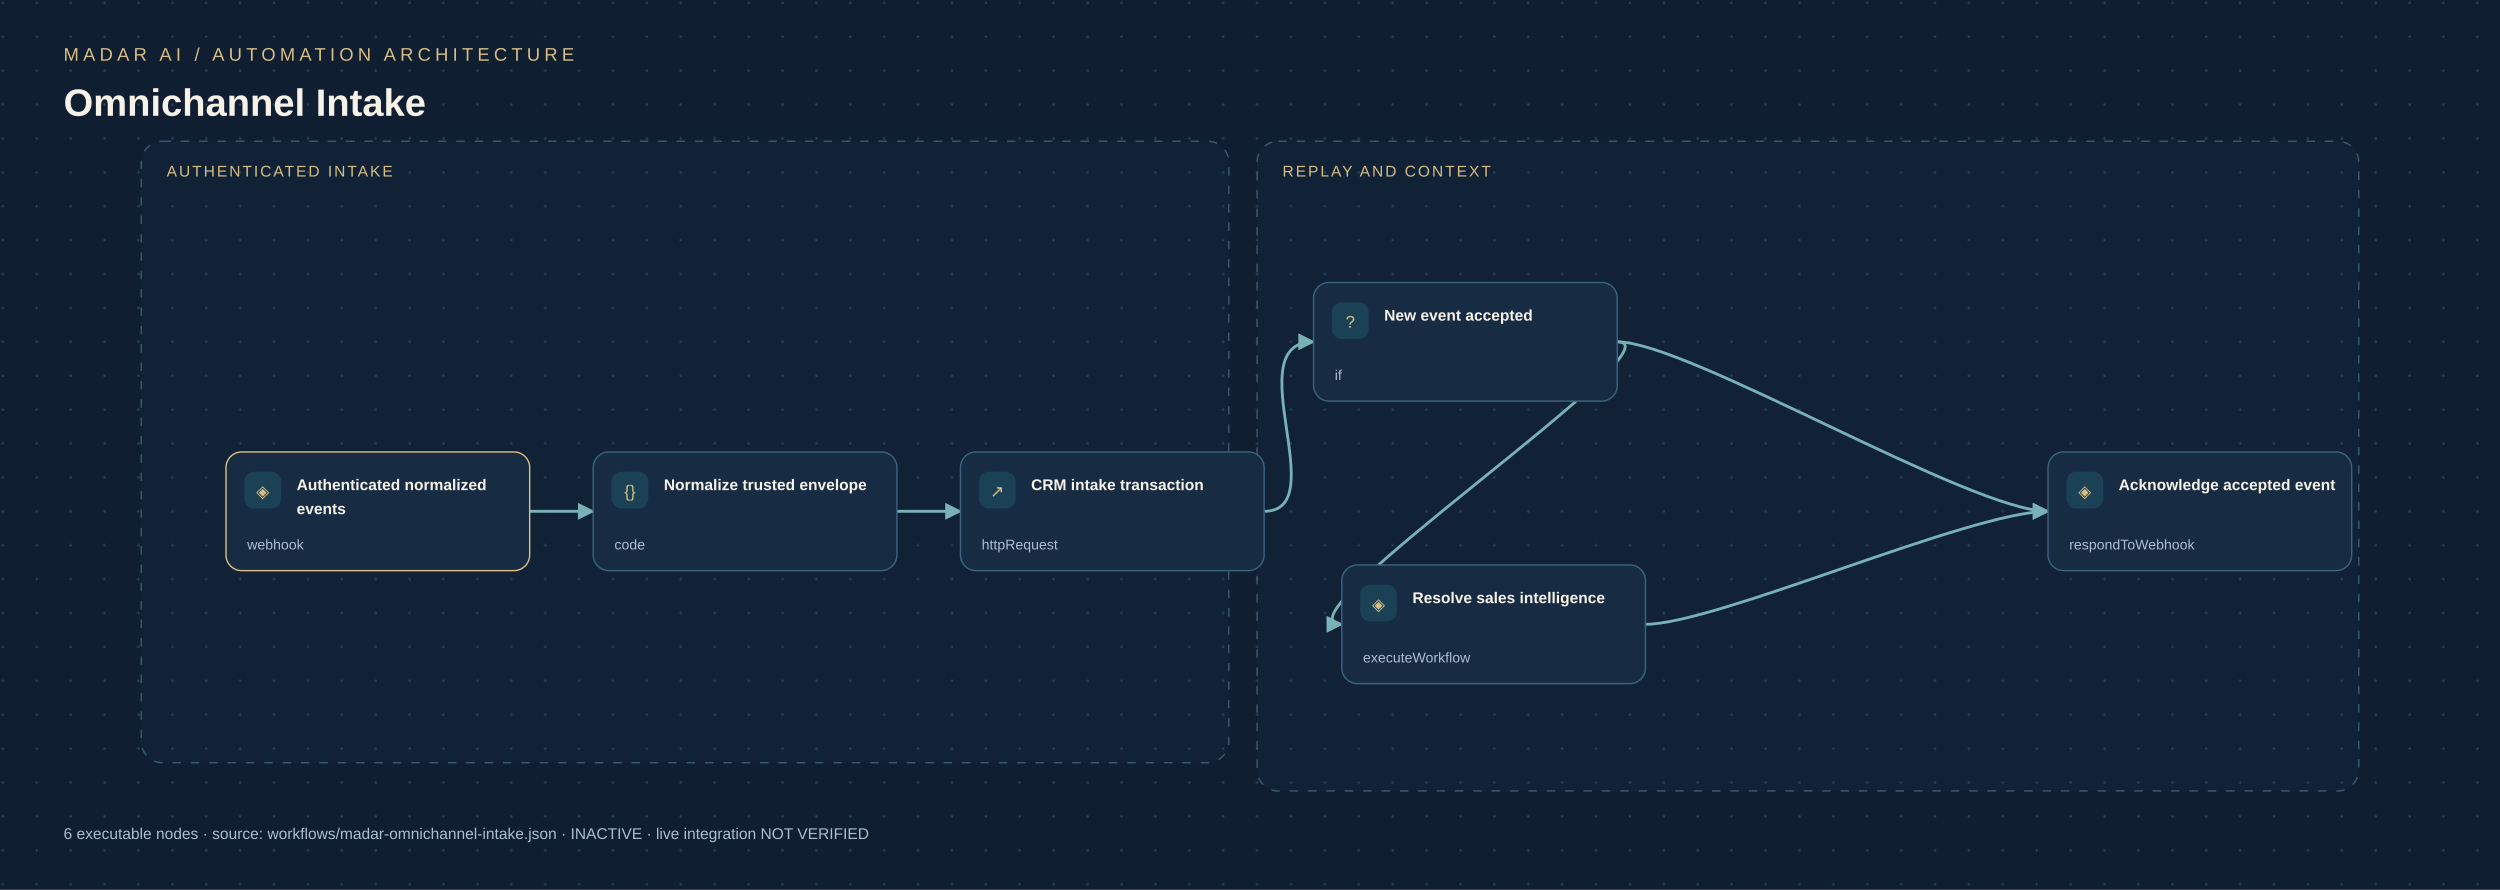
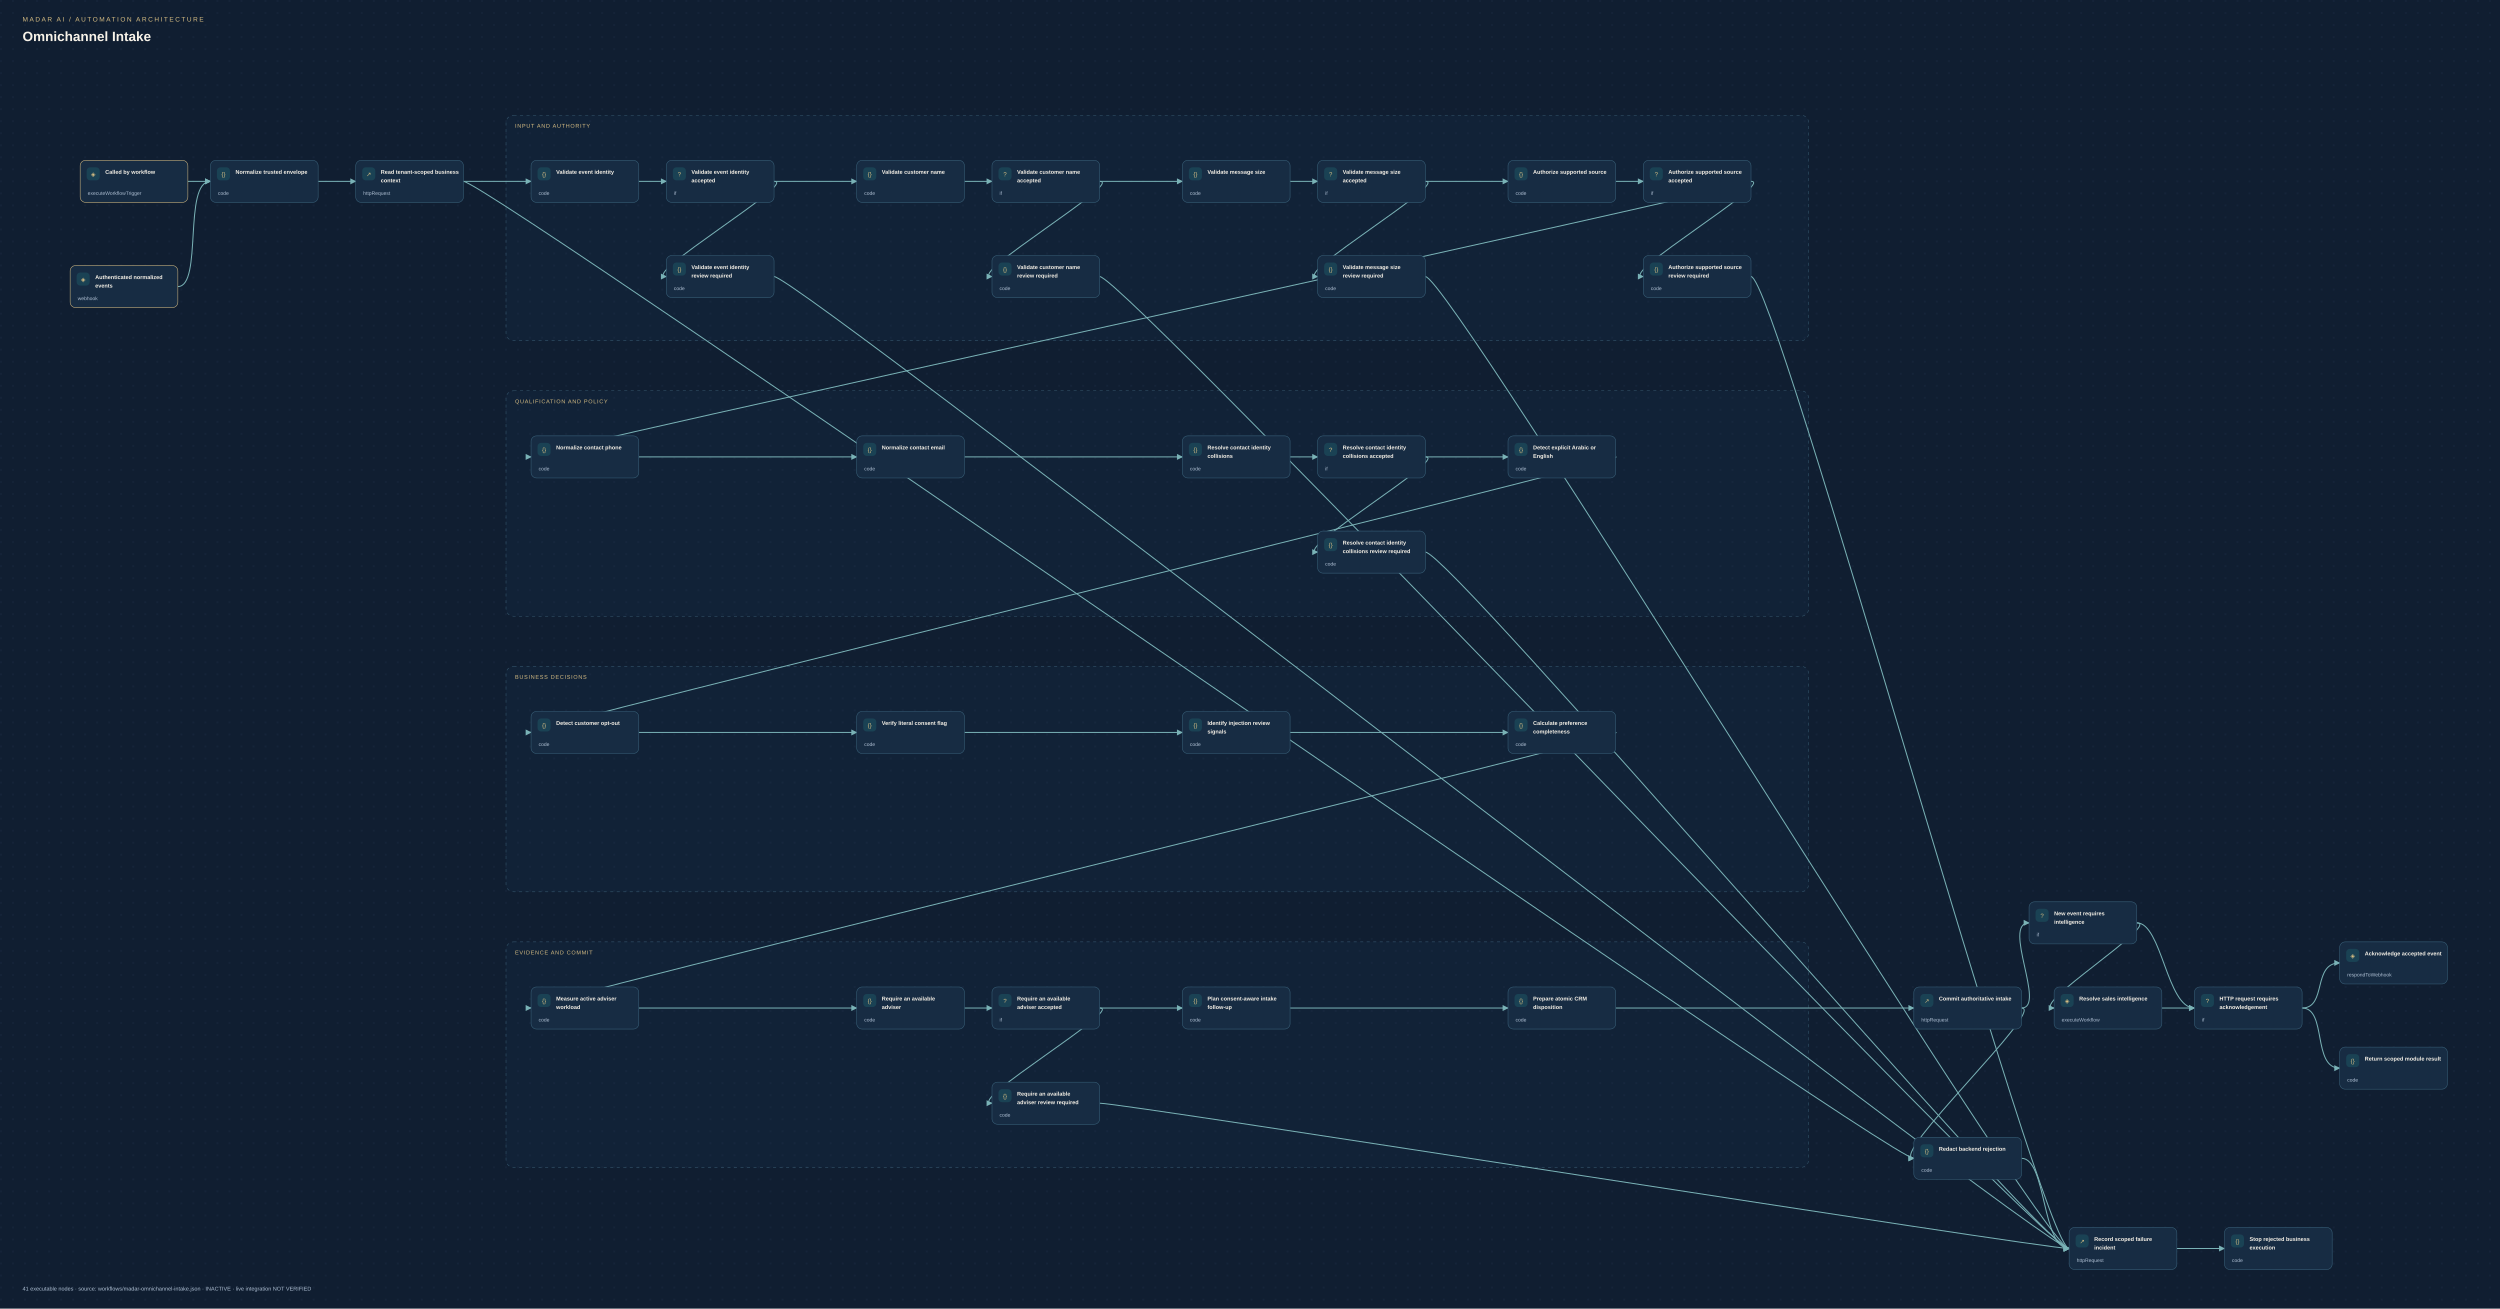
- <svg xmlns="http://www.w3.org/2000/svg" width="1770" height="630" viewBox="0 0 1770 630" role="img" aria-labelledby="title desc">
+ <svg xmlns="http://www.w3.org/2000/svg" width="4990" height="2612" viewBox="0 0 4990 2612" role="img" aria-labelledby="title desc">
  <defs>
    <pattern id="dots" width="24" height="24" patternUnits="userSpaceOnUse">
      <circle cx="2" cy="2" r="1" fill="#263b53" />
    </pattern>
    <marker id="arrow" viewBox="0 0 10 10" refX="9" refY="5" markerWidth="6" markerHeight="6" orient="auto">
      <path d="M0 0L10 5L0 10" fill="#79b2b6" />
    </marker>
  </defs>
-   <rect width="1770" height="630" fill="#101E31" />
-   <rect width="1770" height="630" fill="url(#dots)" />
+   <rect width="4990" height="2612" fill="#101E31" />
+   <rect width="4990" height="2612" fill="url(#dots)" />
  <g font-family="Segoe UI,Arial,sans-serif">
    <text x="45" y="43" fill="#D8BE83" font-size="13" letter-spacing="3">MADAR AI / AUTOMATION ARCHITECTURE</text>
    <text x="45" y="82" fill="#F7F2E8" font-size="27" font-weight="600">Omnichannel Intake</text>
-     <rect x="100" y="100" width="770" height="440" rx="15" fill="#193B572a" stroke="#385b72" stroke-dasharray="6 7" />
-     <text x="118" y="125" fill="#D8BE83" font-size="11" letter-spacing="1.4">AUTHENTICATED INTAKE</text>
-     <rect x="890" y="100" width="780" height="460" rx="15" fill="#193B572a" stroke="#385b72" stroke-dasharray="6 7" />
-     <text x="908" y="125" fill="#D8BE83" font-size="11" letter-spacing="1.4">REPLAY AND CONTEXT</text>
+     <rect x="1010" y="230" width="2600" height="450" rx="15" fill="#193B572a" stroke="#385b72" stroke-dasharray="6 7" />
+     <text x="1028" y="255" fill="#D8BE83" font-size="11" letter-spacing="1.4">INPUT AND AUTHORITY</text>
+     <rect x="1010" y="780" width="2600" height="450" rx="15" fill="#193B572a" stroke="#385b72" stroke-dasharray="6 7" />
+     <text x="1028" y="805" fill="#D8BE83" font-size="11" letter-spacing="1.4">QUALIFICATION AND POLICY</text>
+     <rect x="1010" y="1330" width="2600" height="450" rx="15" fill="#193B572a" stroke="#385b72" stroke-dasharray="6 7" />
+     <text x="1028" y="1355" fill="#D8BE83" font-size="11" letter-spacing="1.4">BUSINESS DECISIONS</text>
+     <rect x="1010" y="1880" width="2600" height="450" rx="15" fill="#193B572a" stroke="#385b72" stroke-dasharray="6 7" />
+     <text x="1028" y="1905" fill="#D8BE83" font-size="11" letter-spacing="1.4">EVIDENCE AND COMMIT</text>
    <path d="M375,362 C425,362 365,362 420,362" fill="none" stroke="#79b2b6" stroke-width="2" marker-end="url(#arrow)" />
-     <path d="M635,362 C685,362 625,362 680,362" fill="none" stroke="#79b2b6" stroke-width="2" marker-end="url(#arrow)" />
-     <path d="M895,362 C945,362 875,242 930,242" fill="none" stroke="#79b2b6" stroke-width="2" marker-end="url(#arrow)" />
-     <path d="M1145,242 C1195,242 895,442 950,442" fill="none" stroke="#79b2b6" stroke-width="2" marker-end="url(#arrow)" />
-     <path d="M1145,242 C1195,242 1395,362 1450,362" fill="none" stroke="#79b2b6" stroke-width="2" marker-end="url(#arrow)" />
-     <path d="M1165,442 C1215,442 1395,362 1450,362" fill="none" stroke="#79b2b6" stroke-width="2" marker-end="url(#arrow)" />
-     <g data-node-id="intake-webhook">
+     <path d="M355,572 C405,572 365,362 420,362" fill="none" stroke="#79b2b6" stroke-width="2" marker-end="url(#arrow)" />
+     <path d="M635,362 C685,362 655,362 710,362" fill="none" stroke="#79b2b6" stroke-width="2" marker-end="url(#arrow)" />
+     <path d="M925,362 C975,362 1005,362 1060,362" fill="none" stroke="#79b2b6" stroke-width="2" marker-end="url(#arrow)" />
+     <path d="M925,362 C975,362 3765,2312 3820,2312" fill="none" stroke="#79b2b6" stroke-width="2" marker-end="url(#arrow)" />
+     <path d="M1275,362 C1325,362 1275,362 1330,362" fill="none" stroke="#79b2b6" stroke-width="2" marker-end="url(#arrow)" />
+     <path d="M1545,362 C1595,362 1655,362 1710,362" fill="none" stroke="#79b2b6" stroke-width="2" marker-end="url(#arrow)" />
+     <path d="M1545,362 C1595,362 1275,552 1330,552" fill="none" stroke="#79b2b6" stroke-width="2" marker-end="url(#arrow)" />
+     <path d="M1545,552 C1595,552 4075,2492 4130,2492" fill="none" stroke="#79b2b6" stroke-width="2" marker-end="url(#arrow)" />
+     <path d="M1925,362 C1975,362 1925,362 1980,362" fill="none" stroke="#79b2b6" stroke-width="2" marker-end="url(#arrow)" />
+     <path d="M2195,362 C2245,362 2305,362 2360,362" fill="none" stroke="#79b2b6" stroke-width="2" marker-end="url(#arrow)" />
+     <path d="M2195,362 C2245,362 1925,552 1980,552" fill="none" stroke="#79b2b6" stroke-width="2" marker-end="url(#arrow)" />
+     <path d="M2195,552 C2245,552 4075,2492 4130,2492" fill="none" stroke="#79b2b6" stroke-width="2" marker-end="url(#arrow)" />
+     <path d="M2575,362 C2625,362 2575,362 2630,362" fill="none" stroke="#79b2b6" stroke-width="2" marker-end="url(#arrow)" />
+     <path d="M2845,362 C2895,362 2955,362 3010,362" fill="none" stroke="#79b2b6" stroke-width="2" marker-end="url(#arrow)" />
+     <path d="M2845,362 C2895,362 2575,552 2630,552" fill="none" stroke="#79b2b6" stroke-width="2" marker-end="url(#arrow)" />
+     <path d="M2845,552 C2895,552 4075,2492 4130,2492" fill="none" stroke="#79b2b6" stroke-width="2" marker-end="url(#arrow)" />
+     <path d="M3225,362 C3275,362 3225,362 3280,362" fill="none" stroke="#79b2b6" stroke-width="2" marker-end="url(#arrow)" />
+     <path d="M3495,362 C3545,362 1005,912 1060,912" fill="none" stroke="#79b2b6" stroke-width="2" marker-end="url(#arrow)" />
+     <path d="M3495,362 C3545,362 3225,552 3280,552" fill="none" stroke="#79b2b6" stroke-width="2" marker-end="url(#arrow)" />
+     <path d="M3495,552 C3545,552 4075,2492 4130,2492" fill="none" stroke="#79b2b6" stroke-width="2" marker-end="url(#arrow)" />
+     <path d="M1275,912 C1325,912 1655,912 1710,912" fill="none" stroke="#79b2b6" stroke-width="2" marker-end="url(#arrow)" />
+     <path d="M1925,912 C1975,912 2305,912 2360,912" fill="none" stroke="#79b2b6" stroke-width="2" marker-end="url(#arrow)" />
+     <path d="M2575,912 C2625,912 2575,912 2630,912" fill="none" stroke="#79b2b6" stroke-width="2" marker-end="url(#arrow)" />
+     <path d="M2845,912 C2895,912 2955,912 3010,912" fill="none" stroke="#79b2b6" stroke-width="2" marker-end="url(#arrow)" />
+     <path d="M2845,912 C2895,912 2575,1102 2630,1102" fill="none" stroke="#79b2b6" stroke-width="2" marker-end="url(#arrow)" />
+     <path d="M2845,1102 C2895,1102 4075,2492 4130,2492" fill="none" stroke="#79b2b6" stroke-width="2" marker-end="url(#arrow)" />
+     <path d="M3225,912 C3275,912 1005,1462 1060,1462" fill="none" stroke="#79b2b6" stroke-width="2" marker-end="url(#arrow)" />
+     <path d="M1275,1462 C1325,1462 1655,1462 1710,1462" fill="none" stroke="#79b2b6" stroke-width="2" marker-end="url(#arrow)" />
+     <path d="M1925,1462 C1975,1462 2305,1462 2360,1462" fill="none" stroke="#79b2b6" stroke-width="2" marker-end="url(#arrow)" />
+     <path d="M2575,1462 C2625,1462 2955,1462 3010,1462" fill="none" stroke="#79b2b6" stroke-width="2" marker-end="url(#arrow)" />
+     <path d="M3225,1462 C3275,1462 1005,2012 1060,2012" fill="none" stroke="#79b2b6" stroke-width="2" marker-end="url(#arrow)" />
+     <path d="M1275,2012 C1325,2012 1655,2012 1710,2012" fill="none" stroke="#79b2b6" stroke-width="2" marker-end="url(#arrow)" />
+     <path d="M1925,2012 C1975,2012 1925,2012 1980,2012" fill="none" stroke="#79b2b6" stroke-width="2" marker-end="url(#arrow)" />
+     <path d="M2195,2012 C2245,2012 2305,2012 2360,2012" fill="none" stroke="#79b2b6" stroke-width="2" marker-end="url(#arrow)" />
+     <path d="M2195,2012 C2245,2012 1925,2202 1980,2202" fill="none" stroke="#79b2b6" stroke-width="2" marker-end="url(#arrow)" />
+     <path d="M2195,2202 C2245,2202 4075,2492 4130,2492" fill="none" stroke="#79b2b6" stroke-width="2" marker-end="url(#arrow)" />
+     <path d="M2575,2012 C2625,2012 2955,2012 3010,2012" fill="none" stroke="#79b2b6" stroke-width="2" marker-end="url(#arrow)" />
+     <path d="M3225,2012 C3275,2012 3765,2012 3820,2012" fill="none" stroke="#79b2b6" stroke-width="2" marker-end="url(#arrow)" />
+     <path d="M4035,2012 C4085,2012 3995,1842 4050,1842" fill="none" stroke="#79b2b6" stroke-width="2" marker-end="url(#arrow)" />
+     <path d="M4035,2012 C4085,2012 3765,2312 3820,2312" fill="none" stroke="#79b2b6" stroke-width="2" marker-end="url(#arrow)" />
+     <path d="M4035,2312 C4085,2312 4075,2492 4130,2492" fill="none" stroke="#79b2b6" stroke-width="2" marker-end="url(#arrow)" />
+     <path d="M4345,2492 C4395,2492 4385,2492 4440,2492" fill="none" stroke="#79b2b6" stroke-width="2" marker-end="url(#arrow)" />
+     <path d="M4265,1842 C4315,1842 4045,2012 4100,2012" fill="none" stroke="#79b2b6" stroke-width="2" marker-end="url(#arrow)" />
+     <path d="M4265,1842 C4315,1842 4325,2012 4380,2012" fill="none" stroke="#79b2b6" stroke-width="2" marker-end="url(#arrow)" />
+     <path d="M4315,2012 C4365,2012 4325,2012 4380,2012" fill="none" stroke="#79b2b6" stroke-width="2" marker-end="url(#arrow)" />
+     <path d="M4595,2012 C4645,2012 4615,1922 4670,1922" fill="none" stroke="#79b2b6" stroke-width="2" marker-end="url(#arrow)" />
+     <path d="M4595,2012 C4645,2012 4615,2132 4670,2132" fill="none" stroke="#79b2b6" stroke-width="2" marker-end="url(#arrow)" />
+     <g data-node-id="sub">
      <rect x="160" y="320" width="215" height="84" rx="11" fill="#172c43" stroke="#D8BE83" />
      <rect x="173" y="334" width="26" height="26" rx="7" fill="#247F8644" />
      <text x="186" y="352" fill="#D8BE83" text-anchor="middle" font-size="12">◈</text>
-       <text x="210" y="347" font-size="11" fill="#F7F2E8" font-weight="600">Authenticated normalized</text>
-       <text x="210" y="364" font-size="11" fill="#F7F2E8" font-weight="600">events</text>
-       <text x="175" y="389" font-size="10" fill="#adbed2">webhook</text>
+       <text x="210" y="347" font-size="11" fill="#F7F2E8" font-weight="600">Called by workflow</text>
+       <text x="175" y="389" font-size="10" fill="#adbed2">executeWorkflowTrigger</text>
    </g>
    <g data-node-id="normalize-trusted-envelope">
      <rect x="420" y="320" width="215" height="84" rx="11" fill="#172c43" stroke="#3a637c" />
      <rect x="433" y="334" width="26" height="26" rx="7" fill="#247F8644" />
      <text x="446" y="352" fill="#D8BE83" text-anchor="middle" font-size="12">{}</text>
      <text x="470" y="347" font-size="11" fill="#F7F2E8" font-weight="600">Normalize trusted envelope</text>
      <text x="435" y="389" font-size="10" fill="#adbed2">code</text>
    </g>
-     <g data-node-id="crm-intake-transaction">
-       <rect x="680" y="320" width="215" height="84" rx="11" fill="#172c43" stroke="#3a637c" />
-       <rect x="693" y="334" width="26" height="26" rx="7" fill="#247F8644" />
-       <text x="706" y="352" fill="#D8BE83" text-anchor="middle" font-size="12">↗</text>
-       <text x="730" y="347" font-size="11" fill="#F7F2E8" font-weight="600">CRM intake transaction</text>
-       <text x="695" y="389" font-size="10" fill="#adbed2">httpRequest</text>
-     </g>
-     <g data-node-id="new-event-accepted">
-       <rect x="930" y="200" width="215" height="84" rx="11" fill="#172c43" stroke="#3a637c" />
-       <rect x="943" y="214" width="26" height="26" rx="7" fill="#247F8644" />
-       <text x="956" y="232" fill="#D8BE83" text-anchor="middle" font-size="12">?</text>
-       <text x="980" y="227" font-size="11" fill="#F7F2E8" font-weight="600">New event accepted</text>
-       <text x="945" y="269" font-size="10" fill="#adbed2">if</text>
+     <g data-node-id="intake-webhook">
+       <rect x="140" y="530" width="215" height="84" rx="11" fill="#172c43" stroke="#D8BE83" />
+       <rect x="153" y="544" width="26" height="26" rx="7" fill="#247F8644" />
+       <text x="166" y="562" fill="#D8BE83" text-anchor="middle" font-size="12">◈</text>
+       <text x="190" y="557" font-size="11" fill="#F7F2E8" font-weight="600">Authenticated normalized</text>
+       <text x="190" y="574" font-size="11" fill="#F7F2E8" font-weight="600">events</text>
+       <text x="155" y="599" font-size="10" fill="#adbed2">webhook</text>
+     </g>
+     <g data-node-id="read-tenant-scoped-business-context">
+       <rect x="710" y="320" width="215" height="84" rx="11" fill="#172c43" stroke="#3a637c" />
+       <rect x="723" y="334" width="26" height="26" rx="7" fill="#247F8644" />
+       <text x="736" y="352" fill="#D8BE83" text-anchor="middle" font-size="12">↗</text>
+       <text x="760" y="347" font-size="11" fill="#F7F2E8" font-weight="600">Read tenant-scoped business</text>
+       <text x="760" y="364" font-size="11" fill="#F7F2E8" font-weight="600">context</text>
+       <text x="725" y="389" font-size="10" fill="#adbed2">httpRequest</text>
+     </g>
+     <g data-node-id="validate-event-identity">
+       <rect x="1060" y="320" width="215" height="84" rx="11" fill="#172c43" stroke="#3a637c" />
+       <rect x="1073" y="334" width="26" height="26" rx="7" fill="#247F8644" />
+       <text x="1086" y="352" fill="#D8BE83" text-anchor="middle" font-size="12">{}</text>
+       <text x="1110" y="347" font-size="11" fill="#F7F2E8" font-weight="600">Validate event identity</text>
+       <text x="1075" y="389" font-size="10" fill="#adbed2">code</text>
+     </g>
+     <g data-node-id="validate-event-identity-accepted">
+       <rect x="1330" y="320" width="215" height="84" rx="11" fill="#172c43" stroke="#3a637c" />
+       <rect x="1343" y="334" width="26" height="26" rx="7" fill="#247F8644" />
+       <text x="1356" y="352" fill="#D8BE83" text-anchor="middle" font-size="12">?</text>
+       <text x="1380" y="347" font-size="11" fill="#F7F2E8" font-weight="600">Validate event identity</text>
+       <text x="1380" y="364" font-size="11" fill="#F7F2E8" font-weight="600">accepted</text>
+       <text x="1345" y="389" font-size="10" fill="#adbed2">if</text>
+     </g>
+     <g data-node-id="validate-event-identity-review-required">
+       <rect x="1330" y="510" width="215" height="84" rx="11" fill="#172c43" stroke="#3a637c" />
+       <rect x="1343" y="524" width="26" height="26" rx="7" fill="#247F8644" />
+       <text x="1356" y="542" fill="#D8BE83" text-anchor="middle" font-size="12">{}</text>
+       <text x="1380" y="537" font-size="11" fill="#F7F2E8" font-weight="600">Validate event identity</text>
+       <text x="1380" y="554" font-size="11" fill="#F7F2E8" font-weight="600">review required</text>
+       <text x="1345" y="579" font-size="10" fill="#adbed2">code</text>
+     </g>
+     <g data-node-id="validate-customer-name">
+       <rect x="1710" y="320" width="215" height="84" rx="11" fill="#172c43" stroke="#3a637c" />
+       <rect x="1723" y="334" width="26" height="26" rx="7" fill="#247F8644" />
+       <text x="1736" y="352" fill="#D8BE83" text-anchor="middle" font-size="12">{}</text>
+       <text x="1760" y="347" font-size="11" fill="#F7F2E8" font-weight="600">Validate customer name</text>
+       <text x="1725" y="389" font-size="10" fill="#adbed2">code</text>
+     </g>
+     <g data-node-id="validate-customer-name-accepted">
+       <rect x="1980" y="320" width="215" height="84" rx="11" fill="#172c43" stroke="#3a637c" />
+       <rect x="1993" y="334" width="26" height="26" rx="7" fill="#247F8644" />
+       <text x="2006" y="352" fill="#D8BE83" text-anchor="middle" font-size="12">?</text>
+       <text x="2030" y="347" font-size="11" fill="#F7F2E8" font-weight="600">Validate customer name</text>
+       <text x="2030" y="364" font-size="11" fill="#F7F2E8" font-weight="600">accepted</text>
+       <text x="1995" y="389" font-size="10" fill="#adbed2">if</text>
+     </g>
+     <g data-node-id="validate-customer-name-review-required">
+       <rect x="1980" y="510" width="215" height="84" rx="11" fill="#172c43" stroke="#3a637c" />
+       <rect x="1993" y="524" width="26" height="26" rx="7" fill="#247F8644" />
+       <text x="2006" y="542" fill="#D8BE83" text-anchor="middle" font-size="12">{}</text>
+       <text x="2030" y="537" font-size="11" fill="#F7F2E8" font-weight="600">Validate customer name</text>
+       <text x="2030" y="554" font-size="11" fill="#F7F2E8" font-weight="600">review required</text>
+       <text x="1995" y="579" font-size="10" fill="#adbed2">code</text>
+     </g>
+     <g data-node-id="validate-message-size">
+       <rect x="2360" y="320" width="215" height="84" rx="11" fill="#172c43" stroke="#3a637c" />
+       <rect x="2373" y="334" width="26" height="26" rx="7" fill="#247F8644" />
+       <text x="2386" y="352" fill="#D8BE83" text-anchor="middle" font-size="12">{}</text>
+       <text x="2410" y="347" font-size="11" fill="#F7F2E8" font-weight="600">Validate message size</text>
+       <text x="2375" y="389" font-size="10" fill="#adbed2">code</text>
+     </g>
+     <g data-node-id="validate-message-size-accepted">
+       <rect x="2630" y="320" width="215" height="84" rx="11" fill="#172c43" stroke="#3a637c" />
+       <rect x="2643" y="334" width="26" height="26" rx="7" fill="#247F8644" />
+       <text x="2656" y="352" fill="#D8BE83" text-anchor="middle" font-size="12">?</text>
+       <text x="2680" y="347" font-size="11" fill="#F7F2E8" font-weight="600">Validate message size</text>
+       <text x="2680" y="364" font-size="11" fill="#F7F2E8" font-weight="600">accepted</text>
+       <text x="2645" y="389" font-size="10" fill="#adbed2">if</text>
+     </g>
+     <g data-node-id="validate-message-size-review-required">
+       <rect x="2630" y="510" width="215" height="84" rx="11" fill="#172c43" stroke="#3a637c" />
+       <rect x="2643" y="524" width="26" height="26" rx="7" fill="#247F8644" />
+       <text x="2656" y="542" fill="#D8BE83" text-anchor="middle" font-size="12">{}</text>
+       <text x="2680" y="537" font-size="11" fill="#F7F2E8" font-weight="600">Validate message size</text>
+       <text x="2680" y="554" font-size="11" fill="#F7F2E8" font-weight="600">review required</text>
+       <text x="2645" y="579" font-size="10" fill="#adbed2">code</text>
+     </g>
+     <g data-node-id="authorize-supported-source">
+       <rect x="3010" y="320" width="215" height="84" rx="11" fill="#172c43" stroke="#3a637c" />
+       <rect x="3023" y="334" width="26" height="26" rx="7" fill="#247F8644" />
+       <text x="3036" y="352" fill="#D8BE83" text-anchor="middle" font-size="12">{}</text>
+       <text x="3060" y="347" font-size="11" fill="#F7F2E8" font-weight="600">Authorize supported source</text>
+       <text x="3025" y="389" font-size="10" fill="#adbed2">code</text>
+     </g>
+     <g data-node-id="authorize-supported-source-accepted">
+       <rect x="3280" y="320" width="215" height="84" rx="11" fill="#172c43" stroke="#3a637c" />
+       <rect x="3293" y="334" width="26" height="26" rx="7" fill="#247F8644" />
+       <text x="3306" y="352" fill="#D8BE83" text-anchor="middle" font-size="12">?</text>
+       <text x="3330" y="347" font-size="11" fill="#F7F2E8" font-weight="600">Authorize supported source</text>
+       <text x="3330" y="364" font-size="11" fill="#F7F2E8" font-weight="600">accepted</text>
+       <text x="3295" y="389" font-size="10" fill="#adbed2">if</text>
+     </g>
+     <g data-node-id="authorize-supported-source-review-required">
+       <rect x="3280" y="510" width="215" height="84" rx="11" fill="#172c43" stroke="#3a637c" />
+       <rect x="3293" y="524" width="26" height="26" rx="7" fill="#247F8644" />
+       <text x="3306" y="542" fill="#D8BE83" text-anchor="middle" font-size="12">{}</text>
+       <text x="3330" y="537" font-size="11" fill="#F7F2E8" font-weight="600">Authorize supported source</text>
+       <text x="3330" y="554" font-size="11" fill="#F7F2E8" font-weight="600">review required</text>
+       <text x="3295" y="579" font-size="10" fill="#adbed2">code</text>
+     </g>
+     <g data-node-id="normalize-contact-phone">
+       <rect x="1060" y="870" width="215" height="84" rx="11" fill="#172c43" stroke="#3a637c" />
+       <rect x="1073" y="884" width="26" height="26" rx="7" fill="#247F8644" />
+       <text x="1086" y="902" fill="#D8BE83" text-anchor="middle" font-size="12">{}</text>
+       <text x="1110" y="897" font-size="11" fill="#F7F2E8" font-weight="600">Normalize contact phone</text>
+       <text x="1075" y="939" font-size="10" fill="#adbed2">code</text>
+     </g>
+     <g data-node-id="normalize-contact-email">
+       <rect x="1710" y="870" width="215" height="84" rx="11" fill="#172c43" stroke="#3a637c" />
+       <rect x="1723" y="884" width="26" height="26" rx="7" fill="#247F8644" />
+       <text x="1736" y="902" fill="#D8BE83" text-anchor="middle" font-size="12">{}</text>
+       <text x="1760" y="897" font-size="11" fill="#F7F2E8" font-weight="600">Normalize contact email</text>
+       <text x="1725" y="939" font-size="10" fill="#adbed2">code</text>
+     </g>
+     <g data-node-id="resolve-contact-identity-collisions">
+       <rect x="2360" y="870" width="215" height="84" rx="11" fill="#172c43" stroke="#3a637c" />
+       <rect x="2373" y="884" width="26" height="26" rx="7" fill="#247F8644" />
+       <text x="2386" y="902" fill="#D8BE83" text-anchor="middle" font-size="12">{}</text>
+       <text x="2410" y="897" font-size="11" fill="#F7F2E8" font-weight="600">Resolve contact identity</text>
+       <text x="2410" y="914" font-size="11" fill="#F7F2E8" font-weight="600">collisions</text>
+       <text x="2375" y="939" font-size="10" fill="#adbed2">code</text>
+     </g>
+     <g data-node-id="resolve-contact-identity-collisions-accepted">
+       <rect x="2630" y="870" width="215" height="84" rx="11" fill="#172c43" stroke="#3a637c" />
+       <rect x="2643" y="884" width="26" height="26" rx="7" fill="#247F8644" />
+       <text x="2656" y="902" fill="#D8BE83" text-anchor="middle" font-size="12">?</text>
+       <text x="2680" y="897" font-size="11" fill="#F7F2E8" font-weight="600">Resolve contact identity</text>
+       <text x="2680" y="914" font-size="11" fill="#F7F2E8" font-weight="600">collisions accepted</text>
+       <text x="2645" y="939" font-size="10" fill="#adbed2">if</text>
+     </g>
+     <g data-node-id="resolve-contact-identity-collisions-review-required">
+       <rect x="2630" y="1060" width="215" height="84" rx="11" fill="#172c43" stroke="#3a637c" />
+       <rect x="2643" y="1074" width="26" height="26" rx="7" fill="#247F8644" />
+       <text x="2656" y="1092" fill="#D8BE83" text-anchor="middle" font-size="12">{}</text>
+       <text x="2680" y="1087" font-size="11" fill="#F7F2E8" font-weight="600">Resolve contact identity</text>
+       <text x="2680" y="1104" font-size="11" fill="#F7F2E8" font-weight="600">collisions review required</text>
+       <text x="2645" y="1129" font-size="10" fill="#adbed2">code</text>
+     </g>
+     <g data-node-id="detect-explicit-arabic-or-english">
+       <rect x="3010" y="870" width="215" height="84" rx="11" fill="#172c43" stroke="#3a637c" />
+       <rect x="3023" y="884" width="26" height="26" rx="7" fill="#247F8644" />
+       <text x="3036" y="902" fill="#D8BE83" text-anchor="middle" font-size="12">{}</text>
+       <text x="3060" y="897" font-size="11" fill="#F7F2E8" font-weight="600">Detect explicit Arabic or</text>
+       <text x="3060" y="914" font-size="11" fill="#F7F2E8" font-weight="600">English</text>
+       <text x="3025" y="939" font-size="10" fill="#adbed2">code</text>
+     </g>
+     <g data-node-id="detect-customer-opt-out">
+       <rect x="1060" y="1420" width="215" height="84" rx="11" fill="#172c43" stroke="#3a637c" />
+       <rect x="1073" y="1434" width="26" height="26" rx="7" fill="#247F8644" />
+       <text x="1086" y="1452" fill="#D8BE83" text-anchor="middle" font-size="12">{}</text>
+       <text x="1110" y="1447" font-size="11" fill="#F7F2E8" font-weight="600">Detect customer opt-out</text>
+       <text x="1075" y="1489" font-size="10" fill="#adbed2">code</text>
+     </g>
+     <g data-node-id="verify-literal-consent-flag">
+       <rect x="1710" y="1420" width="215" height="84" rx="11" fill="#172c43" stroke="#3a637c" />
+       <rect x="1723" y="1434" width="26" height="26" rx="7" fill="#247F8644" />
+       <text x="1736" y="1452" fill="#D8BE83" text-anchor="middle" font-size="12">{}</text>
+       <text x="1760" y="1447" font-size="11" fill="#F7F2E8" font-weight="600">Verify literal consent flag</text>
+       <text x="1725" y="1489" font-size="10" fill="#adbed2">code</text>
+     </g>
+     <g data-node-id="identify-injection-review-signals">
+       <rect x="2360" y="1420" width="215" height="84" rx="11" fill="#172c43" stroke="#3a637c" />
+       <rect x="2373" y="1434" width="26" height="26" rx="7" fill="#247F8644" />
+       <text x="2386" y="1452" fill="#D8BE83" text-anchor="middle" font-size="12">{}</text>
+       <text x="2410" y="1447" font-size="11" fill="#F7F2E8" font-weight="600">Identify injection review</text>
+       <text x="2410" y="1464" font-size="11" fill="#F7F2E8" font-weight="600">signals</text>
+       <text x="2375" y="1489" font-size="10" fill="#adbed2">code</text>
+     </g>
+     <g data-node-id="calculate-preference-completeness">
+       <rect x="3010" y="1420" width="215" height="84" rx="11" fill="#172c43" stroke="#3a637c" />
+       <rect x="3023" y="1434" width="26" height="26" rx="7" fill="#247F8644" />
+       <text x="3036" y="1452" fill="#D8BE83" text-anchor="middle" font-size="12">{}</text>
+       <text x="3060" y="1447" font-size="11" fill="#F7F2E8" font-weight="600">Calculate preference</text>
+       <text x="3060" y="1464" font-size="11" fill="#F7F2E8" font-weight="600">completeness</text>
+       <text x="3025" y="1489" font-size="10" fill="#adbed2">code</text>
+     </g>
+     <g data-node-id="measure-active-adviser-workload">
+       <rect x="1060" y="1970" width="215" height="84" rx="11" fill="#172c43" stroke="#3a637c" />
+       <rect x="1073" y="1984" width="26" height="26" rx="7" fill="#247F8644" />
+       <text x="1086" y="2002" fill="#D8BE83" text-anchor="middle" font-size="12">{}</text>
+       <text x="1110" y="1997" font-size="11" fill="#F7F2E8" font-weight="600">Measure active adviser</text>
+       <text x="1110" y="2014" font-size="11" fill="#F7F2E8" font-weight="600">workload</text>
+       <text x="1075" y="2039" font-size="10" fill="#adbed2">code</text>
+     </g>
+     <g data-node-id="require-an-available-adviser">
+       <rect x="1710" y="1970" width="215" height="84" rx="11" fill="#172c43" stroke="#3a637c" />
+       <rect x="1723" y="1984" width="26" height="26" rx="7" fill="#247F8644" />
+       <text x="1736" y="2002" fill="#D8BE83" text-anchor="middle" font-size="12">{}</text>
+       <text x="1760" y="1997" font-size="11" fill="#F7F2E8" font-weight="600">Require an available</text>
+       <text x="1760" y="2014" font-size="11" fill="#F7F2E8" font-weight="600">adviser</text>
+       <text x="1725" y="2039" font-size="10" fill="#adbed2">code</text>
+     </g>
+     <g data-node-id="require-an-available-adviser-accepted">
+       <rect x="1980" y="1970" width="215" height="84" rx="11" fill="#172c43" stroke="#3a637c" />
+       <rect x="1993" y="1984" width="26" height="26" rx="7" fill="#247F8644" />
+       <text x="2006" y="2002" fill="#D8BE83" text-anchor="middle" font-size="12">?</text>
+       <text x="2030" y="1997" font-size="11" fill="#F7F2E8" font-weight="600">Require an available</text>
+       <text x="2030" y="2014" font-size="11" fill="#F7F2E8" font-weight="600">adviser accepted</text>
+       <text x="1995" y="2039" font-size="10" fill="#adbed2">if</text>
+     </g>
+     <g data-node-id="require-an-available-adviser-review-required">
+       <rect x="1980" y="2160" width="215" height="84" rx="11" fill="#172c43" stroke="#3a637c" />
+       <rect x="1993" y="2174" width="26" height="26" rx="7" fill="#247F8644" />
+       <text x="2006" y="2192" fill="#D8BE83" text-anchor="middle" font-size="12">{}</text>
+       <text x="2030" y="2187" font-size="11" fill="#F7F2E8" font-weight="600">Require an available</text>
+       <text x="2030" y="2204" font-size="11" fill="#F7F2E8" font-weight="600">adviser review required</text>
+       <text x="1995" y="2229" font-size="10" fill="#adbed2">code</text>
+     </g>
+     <g data-node-id="plan-consent-aware-intake-follow-up">
+       <rect x="2360" y="1970" width="215" height="84" rx="11" fill="#172c43" stroke="#3a637c" />
+       <rect x="2373" y="1984" width="26" height="26" rx="7" fill="#247F8644" />
+       <text x="2386" y="2002" fill="#D8BE83" text-anchor="middle" font-size="12">{}</text>
+       <text x="2410" y="1997" font-size="11" fill="#F7F2E8" font-weight="600">Plan consent-aware intake</text>
+       <text x="2410" y="2014" font-size="11" fill="#F7F2E8" font-weight="600">follow-up</text>
+       <text x="2375" y="2039" font-size="10" fill="#adbed2">code</text>
+     </g>
+     <g data-node-id="prepare-atomic-crm-disposition">
+       <rect x="3010" y="1970" width="215" height="84" rx="11" fill="#172c43" stroke="#3a637c" />
+       <rect x="3023" y="1984" width="26" height="26" rx="7" fill="#247F8644" />
+       <text x="3036" y="2002" fill="#D8BE83" text-anchor="middle" font-size="12">{}</text>
+       <text x="3060" y="1997" font-size="11" fill="#F7F2E8" font-weight="600">Prepare atomic CRM</text>
+       <text x="3060" y="2014" font-size="11" fill="#F7F2E8" font-weight="600">disposition</text>
+       <text x="3025" y="2039" font-size="10" fill="#adbed2">code</text>
+     </g>
+     <g data-node-id="commit-authoritative-intake">
+       <rect x="3820" y="1970" width="215" height="84" rx="11" fill="#172c43" stroke="#3a637c" />
+       <rect x="3833" y="1984" width="26" height="26" rx="7" fill="#247F8644" />
+       <text x="3846" y="2002" fill="#D8BE83" text-anchor="middle" font-size="12">↗</text>
+       <text x="3870" y="1997" font-size="11" fill="#F7F2E8" font-weight="600">Commit authoritative intake</text>
+       <text x="3835" y="2039" font-size="10" fill="#adbed2">httpRequest</text>
+     </g>
+     <g data-node-id="redact-backend-rejection">
+       <rect x="3820" y="2270" width="215" height="84" rx="11" fill="#172c43" stroke="#3a637c" />
+       <rect x="3833" y="2284" width="26" height="26" rx="7" fill="#247F8644" />
+       <text x="3846" y="2302" fill="#D8BE83" text-anchor="middle" font-size="12">{}</text>
+       <text x="3870" y="2297" font-size="11" fill="#F7F2E8" font-weight="600">Redact backend rejection</text>
+       <text x="3835" y="2339" font-size="10" fill="#adbed2">code</text>
+     </g>
+     <g data-node-id="record-scoped-failure-incident">
+       <rect x="4130" y="2450" width="215" height="84" rx="11" fill="#172c43" stroke="#3a637c" />
+       <rect x="4143" y="2464" width="26" height="26" rx="7" fill="#247F8644" />
+       <text x="4156" y="2482" fill="#D8BE83" text-anchor="middle" font-size="12">↗</text>
+       <text x="4180" y="2477" font-size="11" fill="#F7F2E8" font-weight="600">Record scoped failure</text>
+       <text x="4180" y="2494" font-size="11" fill="#F7F2E8" font-weight="600">incident</text>
+       <text x="4145" y="2519" font-size="10" fill="#adbed2">httpRequest</text>
+     </g>
+     <g data-node-id="stop-rejected-business-execution">
+       <rect x="4440" y="2450" width="215" height="84" rx="11" fill="#172c43" stroke="#3a637c" />
+       <rect x="4453" y="2464" width="26" height="26" rx="7" fill="#247F8644" />
+       <text x="4466" y="2482" fill="#D8BE83" text-anchor="middle" font-size="12">{}</text>
+       <text x="4490" y="2477" font-size="11" fill="#F7F2E8" font-weight="600">Stop rejected business</text>
+       <text x="4490" y="2494" font-size="11" fill="#F7F2E8" font-weight="600">execution</text>
+       <text x="4455" y="2519" font-size="10" fill="#adbed2">code</text>
+     </g>
+     <g data-node-id="new-event-requires-intelligence">
+       <rect x="4050" y="1800" width="215" height="84" rx="11" fill="#172c43" stroke="#3a637c" />
+       <rect x="4063" y="1814" width="26" height="26" rx="7" fill="#247F8644" />
+       <text x="4076" y="1832" fill="#D8BE83" text-anchor="middle" font-size="12">?</text>
+       <text x="4100" y="1827" font-size="11" fill="#F7F2E8" font-weight="600">New event requires</text>
+       <text x="4100" y="1844" font-size="11" fill="#F7F2E8" font-weight="600">intelligence</text>
+       <text x="4065" y="1869" font-size="10" fill="#adbed2">if</text>
    </g>
    <g data-node-id="resolve-sales-intelligence">
-       <rect x="950" y="400" width="215" height="84" rx="11" fill="#172c43" stroke="#3a637c" />
-       <rect x="963" y="414" width="26" height="26" rx="7" fill="#247F8644" />
-       <text x="976" y="432" fill="#D8BE83" text-anchor="middle" font-size="12">◈</text>
-       <text x="1000" y="427" font-size="11" fill="#F7F2E8" font-weight="600">Resolve sales intelligence</text>
-       <text x="965" y="469" font-size="10" fill="#adbed2">executeWorkflow</text>
+       <rect x="4100" y="1970" width="215" height="84" rx="11" fill="#172c43" stroke="#3a637c" />
+       <rect x="4113" y="1984" width="26" height="26" rx="7" fill="#247F8644" />
+       <text x="4126" y="2002" fill="#D8BE83" text-anchor="middle" font-size="12">◈</text>
+       <text x="4150" y="1997" font-size="11" fill="#F7F2E8" font-weight="600">Resolve sales intelligence</text>
+       <text x="4115" y="2039" font-size="10" fill="#adbed2">executeWorkflow</text>
+     </g>
+     <g data-node-id="http-request-requires-acknowledgement">
+       <rect x="4380" y="1970" width="215" height="84" rx="11" fill="#172c43" stroke="#3a637c" />
+       <rect x="4393" y="1984" width="26" height="26" rx="7" fill="#247F8644" />
+       <text x="4406" y="2002" fill="#D8BE83" text-anchor="middle" font-size="12">?</text>
+       <text x="4430" y="1997" font-size="11" fill="#F7F2E8" font-weight="600">HTTP request requires</text>
+       <text x="4430" y="2014" font-size="11" fill="#F7F2E8" font-weight="600">acknowledgement</text>
+       <text x="4395" y="2039" font-size="10" fill="#adbed2">if</text>
    </g>
    <g data-node-id="acknowledge-accepted-event">
-       <rect x="1450" y="320" width="215" height="84" rx="11" fill="#172c43" stroke="#3a637c" />
-       <rect x="1463" y="334" width="26" height="26" rx="7" fill="#247F8644" />
-       <text x="1476" y="352" fill="#D8BE83" text-anchor="middle" font-size="12">◈</text>
-       <text x="1500" y="347" font-size="11" fill="#F7F2E8" font-weight="600">Acknowledge accepted event</text>
-       <text x="1465" y="389" font-size="10" fill="#adbed2">respondToWebhook</text>
-     </g>
-     <text x="45" y="594" font-size="11" fill="#adbed2">6 executable nodes · source: workflows/madar-omnichannel-intake.json · INACTIVE · live integration NOT VERIFIED</text>
+       <rect x="4670" y="1880" width="215" height="84" rx="11" fill="#172c43" stroke="#3a637c" />
+       <rect x="4683" y="1894" width="26" height="26" rx="7" fill="#247F8644" />
+       <text x="4696" y="1912" fill="#D8BE83" text-anchor="middle" font-size="12">◈</text>
+       <text x="4720" y="1907" font-size="11" fill="#F7F2E8" font-weight="600">Acknowledge accepted event</text>
+       <text x="4685" y="1949" font-size="10" fill="#adbed2">respondToWebhook</text>
+     </g>
+     <g data-node-id="return-scoped-module-result">
+       <rect x="4670" y="2090" width="215" height="84" rx="11" fill="#172c43" stroke="#3a637c" />
+       <rect x="4683" y="2104" width="26" height="26" rx="7" fill="#247F8644" />
+       <text x="4696" y="2122" fill="#D8BE83" text-anchor="middle" font-size="12">{}</text>
+       <text x="4720" y="2117" font-size="11" fill="#F7F2E8" font-weight="600">Return scoped module result</text>
+       <text x="4685" y="2159" font-size="10" fill="#adbed2">code</text>
+     </g>
+     <text x="45" y="2576" font-size="11" fill="#adbed2">41 executable nodes · source: workflows/madar-omnichannel-intake.json · INACTIVE · live integration NOT VERIFIED</text>
  </g>
</svg>
